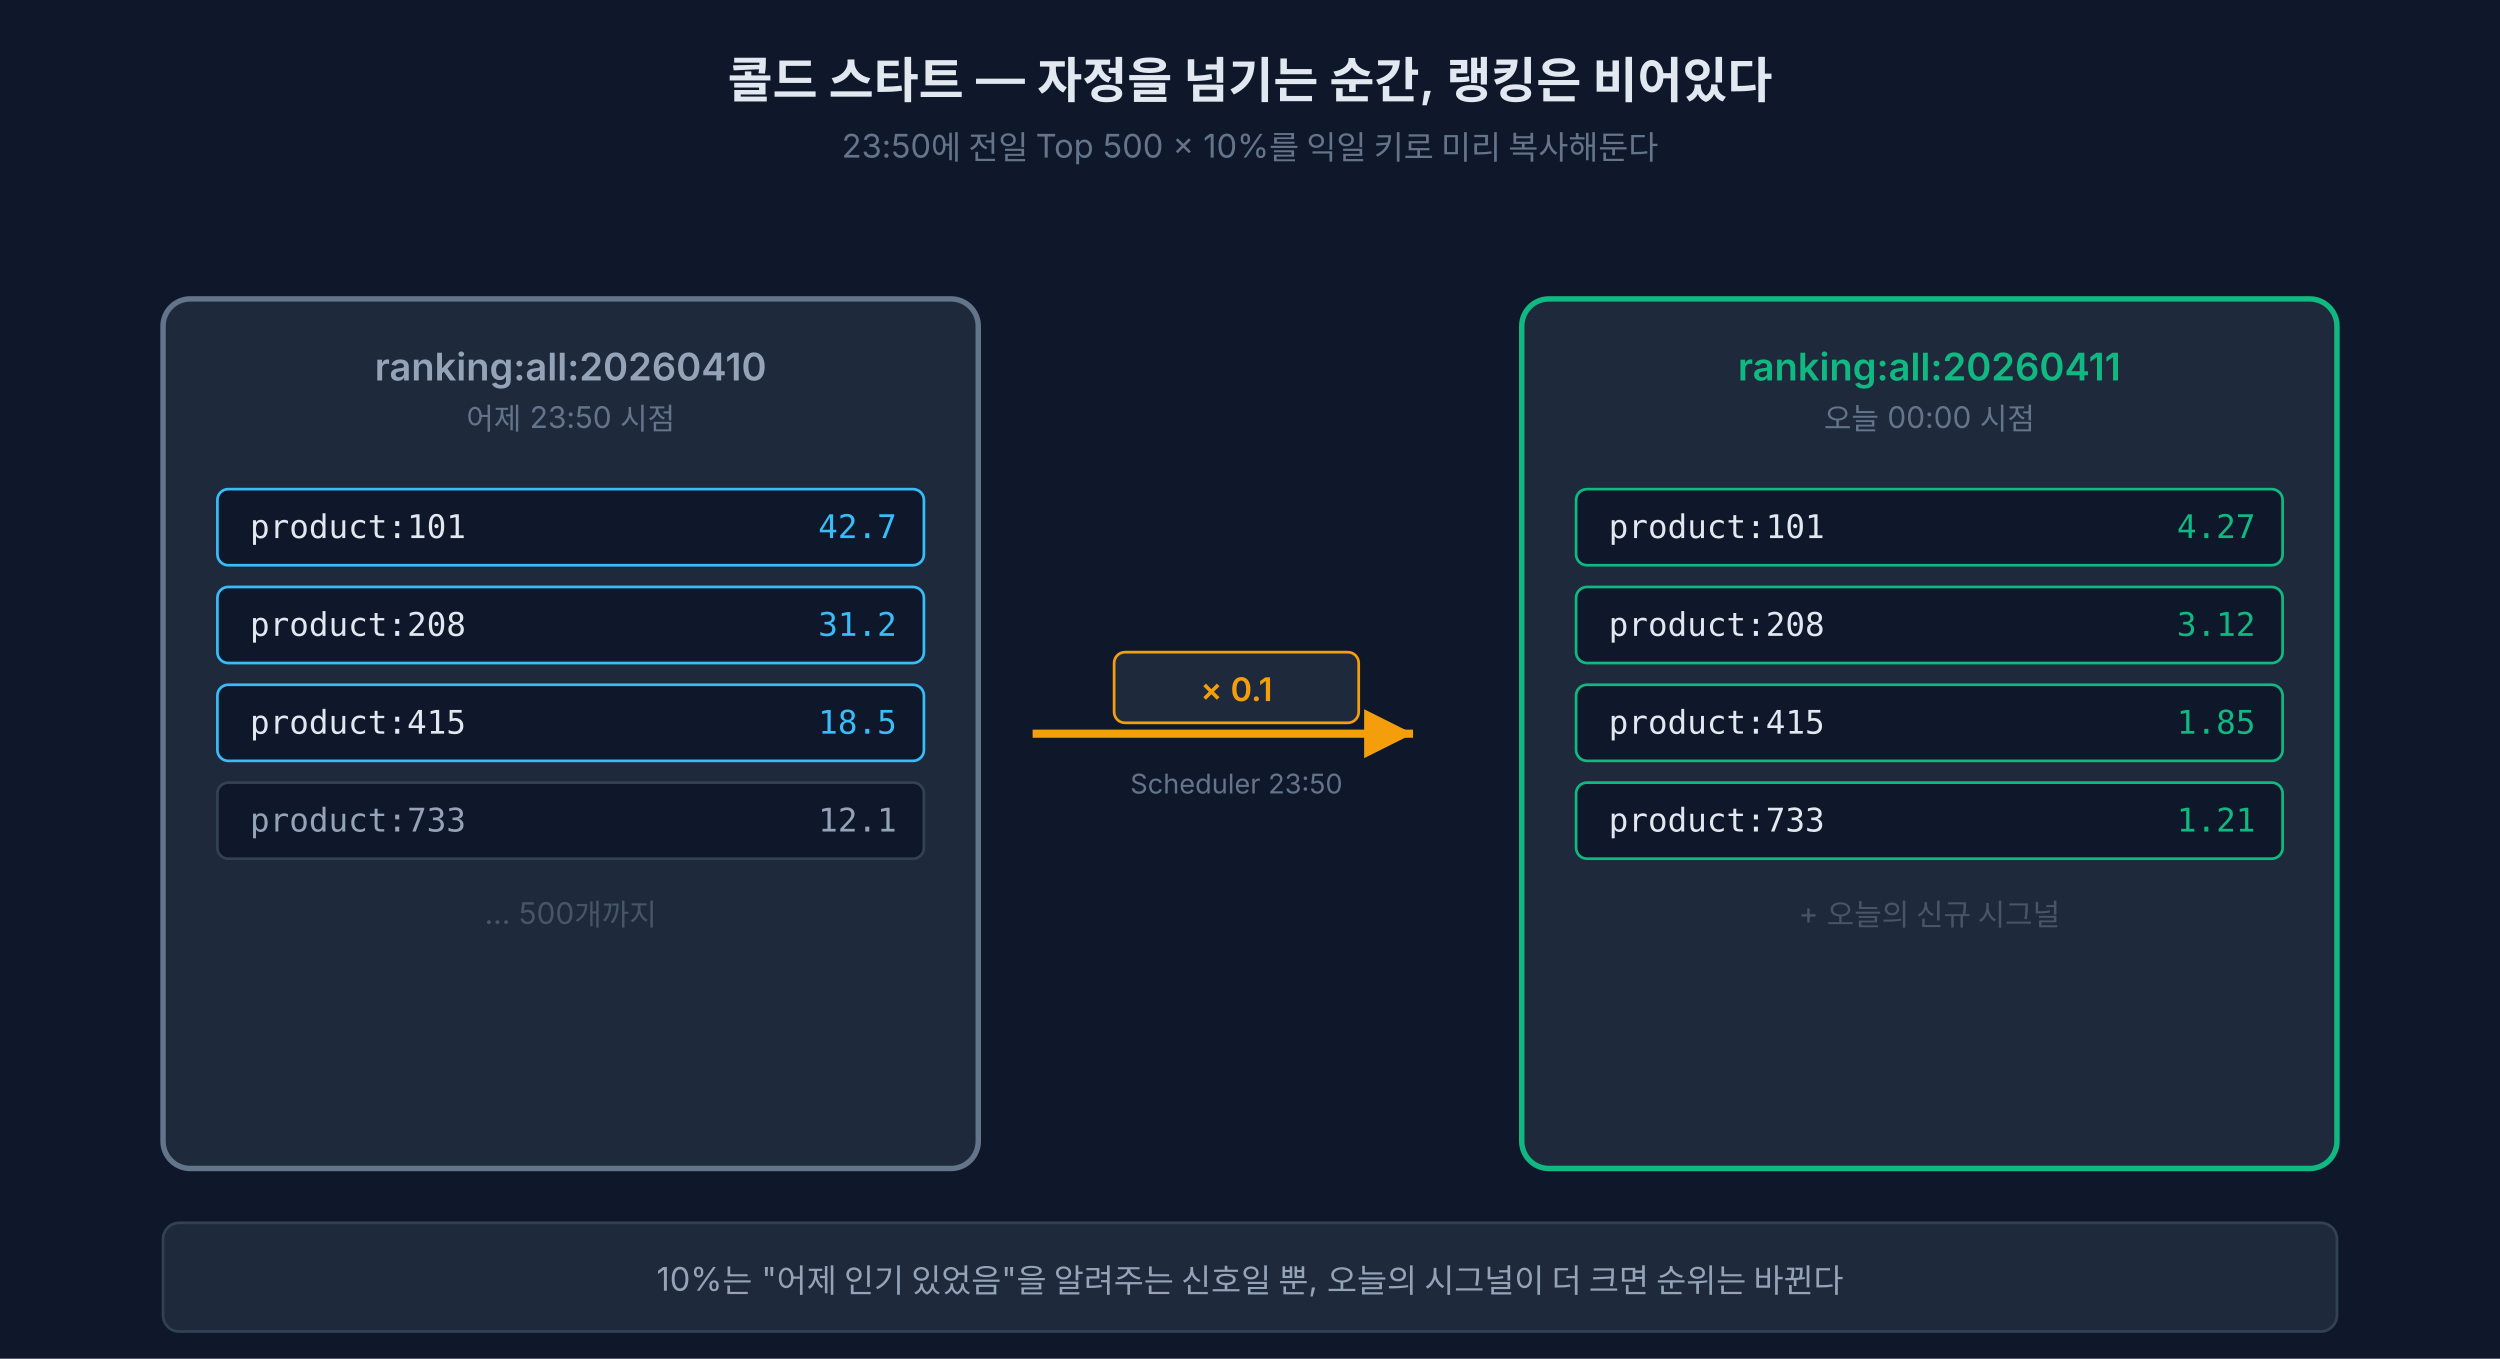
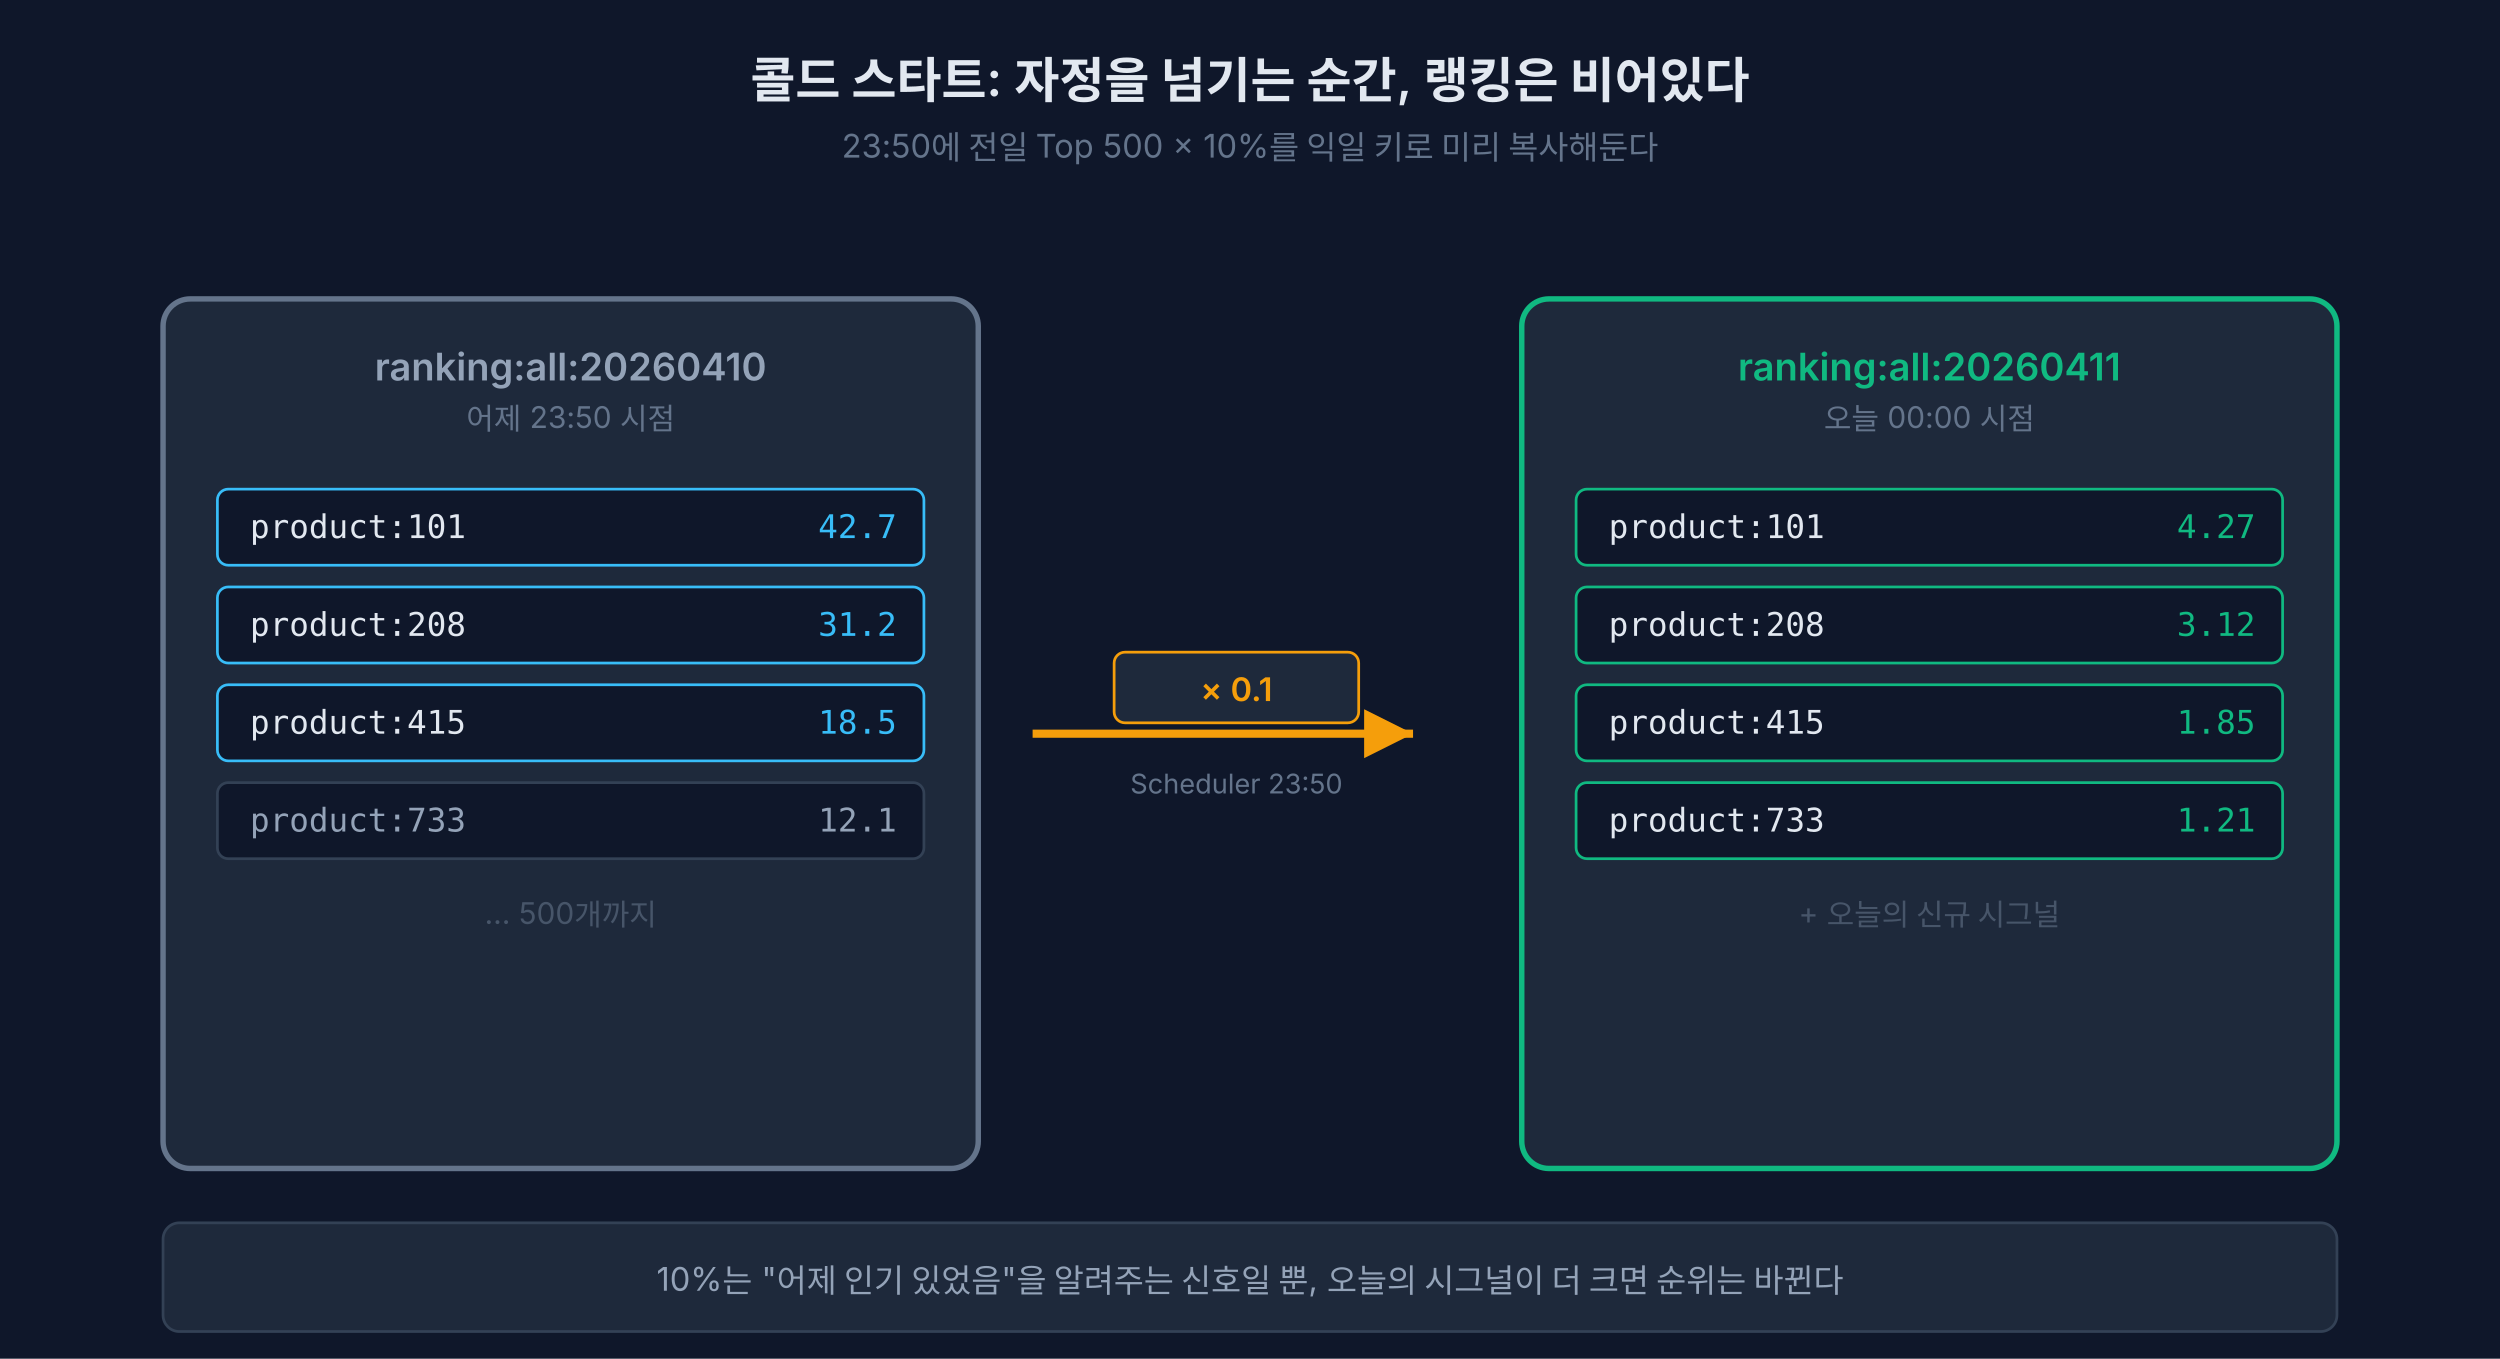
<svg xmlns="http://www.w3.org/2000/svg" viewBox="0 0 920 500" font-family="system-ui, -apple-system, sans-serif">
  <rect width="920" height="500" fill="#0f172a" />
-   <text x="460" y="36" fill="#e2e8f0" font-size="18" font-weight="600" text-anchor="middle">콜드 스타트 — 자정을 넘기는 순간, 랭킹은 비어있다</text>
+   <text x="460" y="36" fill="#e2e8f0" font-size="18" font-weight="600" text-anchor="middle">콜드 스타트: 자정을 넘기는 순간, 랭킹은 비어있다</text>
  <text x="460" y="58" fill="#64748b" font-size="12" text-anchor="middle">23:50에 전일 Top 500 × 10%를 익일 키로 미리 복사해둔다</text>
  <g transform="translate(60, 110)">
    <rect x="0" y="0" width="300" height="320" rx="10" fill="#1e293b" stroke="#64748b" stroke-width="2" />
    <text x="150" y="30" fill="#94a3b8" font-size="14" font-weight="600" text-anchor="middle">ranking:all:20260410</text>
    <text x="150" y="48" fill="#64748b" font-size="11" text-anchor="middle">어제 23:50 시점</text>
    <g transform="translate(20, 70)">
      <rect x="0" y="0" width="260" height="28" rx="4" fill="#0f172a" stroke="#38bdf8" stroke-width="1" />
      <text x="12" y="18" fill="#e2e8f0" font-size="12" font-family="ui-monospace, Menlo, monospace">product:101</text>
      <text x="250" y="18" fill="#38bdf8" font-size="12" font-family="ui-monospace, Menlo, monospace" text-anchor="end">42.7</text>
      <rect x="0" y="36" width="260" height="28" rx="4" fill="#0f172a" stroke="#38bdf8" stroke-width="1" />
      <text x="12" y="54" fill="#e2e8f0" font-size="12" font-family="ui-monospace, Menlo, monospace">product:208</text>
      <text x="250" y="54" fill="#38bdf8" font-size="12" font-family="ui-monospace, Menlo, monospace" text-anchor="end">31.2</text>
      <rect x="0" y="72" width="260" height="28" rx="4" fill="#0f172a" stroke="#38bdf8" stroke-width="1" />
      <text x="12" y="90" fill="#e2e8f0" font-size="12" font-family="ui-monospace, Menlo, monospace">product:415</text>
      <text x="250" y="90" fill="#38bdf8" font-size="12" font-family="ui-monospace, Menlo, monospace" text-anchor="end">18.5</text>
      <rect x="0" y="108" width="260" height="28" rx="4" fill="#0f172a" stroke="#334155" stroke-width="1" />
      <text x="12" y="126" fill="#94a3b8" font-size="12" font-family="ui-monospace, Menlo, monospace">product:733</text>
      <text x="250" y="126" fill="#94a3b8" font-size="12" font-family="ui-monospace, Menlo, monospace" text-anchor="end">12.1</text>
      <text x="130" y="160" fill="#475569" font-size="11" text-anchor="middle">... 500개까지</text>
    </g>
  </g>
  <g transform="translate(380, 230)">
    <defs>
      <marker id="coldarr" viewBox="0 0 10 10" refX="10" refY="5" markerWidth="6" markerHeight="6" orient="auto">
        <path d="M 0 0 L 10 5 L 0 10 z" fill="#f59e0b" />
      </marker>
    </defs>
    <line x1="0" y1="40" x2="140" y2="40" stroke="#f59e0b" stroke-width="3" marker-end="url(#coldarr)" />
    <rect x="30" y="10" width="90" height="26" rx="4" fill="#1e293b" stroke="#f59e0b" stroke-width="1" />
    <text x="75" y="28" fill="#f59e0b" font-size="12" font-weight="600" text-anchor="middle">× 0.1</text>
    <text x="75" y="62" fill="#64748b" font-size="10" text-anchor="middle">Scheduler 23:50</text>
  </g>
  <g transform="translate(560, 110)">
    <rect x="0" y="0" width="300" height="320" rx="10" fill="#1e293b" stroke="#10b981" stroke-width="2" />
    <text x="150" y="30" fill="#10b981" font-size="14" font-weight="600" text-anchor="middle">ranking:all:20260411</text>
    <text x="150" y="48" fill="#64748b" font-size="11" text-anchor="middle">오늘 00:00 시점</text>
    <g transform="translate(20, 70)">
      <rect x="0" y="0" width="260" height="28" rx="4" fill="#0f172a" stroke="#10b981" stroke-width="1" />
      <text x="12" y="18" fill="#e2e8f0" font-size="12" font-family="ui-monospace, Menlo, monospace">product:101</text>
      <text x="250" y="18" fill="#10b981" font-size="12" font-family="ui-monospace, Menlo, monospace" text-anchor="end">4.27</text>
      <rect x="0" y="36" width="260" height="28" rx="4" fill="#0f172a" stroke="#10b981" stroke-width="1" />
      <text x="12" y="54" fill="#e2e8f0" font-size="12" font-family="ui-monospace, Menlo, monospace">product:208</text>
      <text x="250" y="54" fill="#10b981" font-size="12" font-family="ui-monospace, Menlo, monospace" text-anchor="end">3.12</text>
      <rect x="0" y="72" width="260" height="28" rx="4" fill="#0f172a" stroke="#10b981" stroke-width="1" />
      <text x="12" y="90" fill="#e2e8f0" font-size="12" font-family="ui-monospace, Menlo, monospace">product:415</text>
      <text x="250" y="90" fill="#10b981" font-size="12" font-family="ui-monospace, Menlo, monospace" text-anchor="end">1.85</text>
      <rect x="0" y="108" width="260" height="28" rx="4" fill="#0f172a" stroke="#10b981" stroke-width="1" />
      <text x="12" y="126" fill="#e2e8f0" font-size="12" font-family="ui-monospace, Menlo, monospace">product:733</text>
      <text x="250" y="126" fill="#10b981" font-size="12" font-family="ui-monospace, Menlo, monospace" text-anchor="end">1.21</text>
      <text x="130" y="160" fill="#475569" font-size="11" text-anchor="middle">+ 오늘의 신규 시그널</text>
    </g>
  </g>
  <rect x="60" y="450" width="800" height="40" rx="6" fill="#1e293b" stroke="#334155" stroke-width="1" />
  <text x="460" y="475" fill="#94a3b8" font-size="12" text-anchor="middle">10%는 "어제 인기 있었음"을 알려주는 신호일 뿐, 오늘의 시그널이 더 크면 순위는 바뀐다</text>
</svg>
